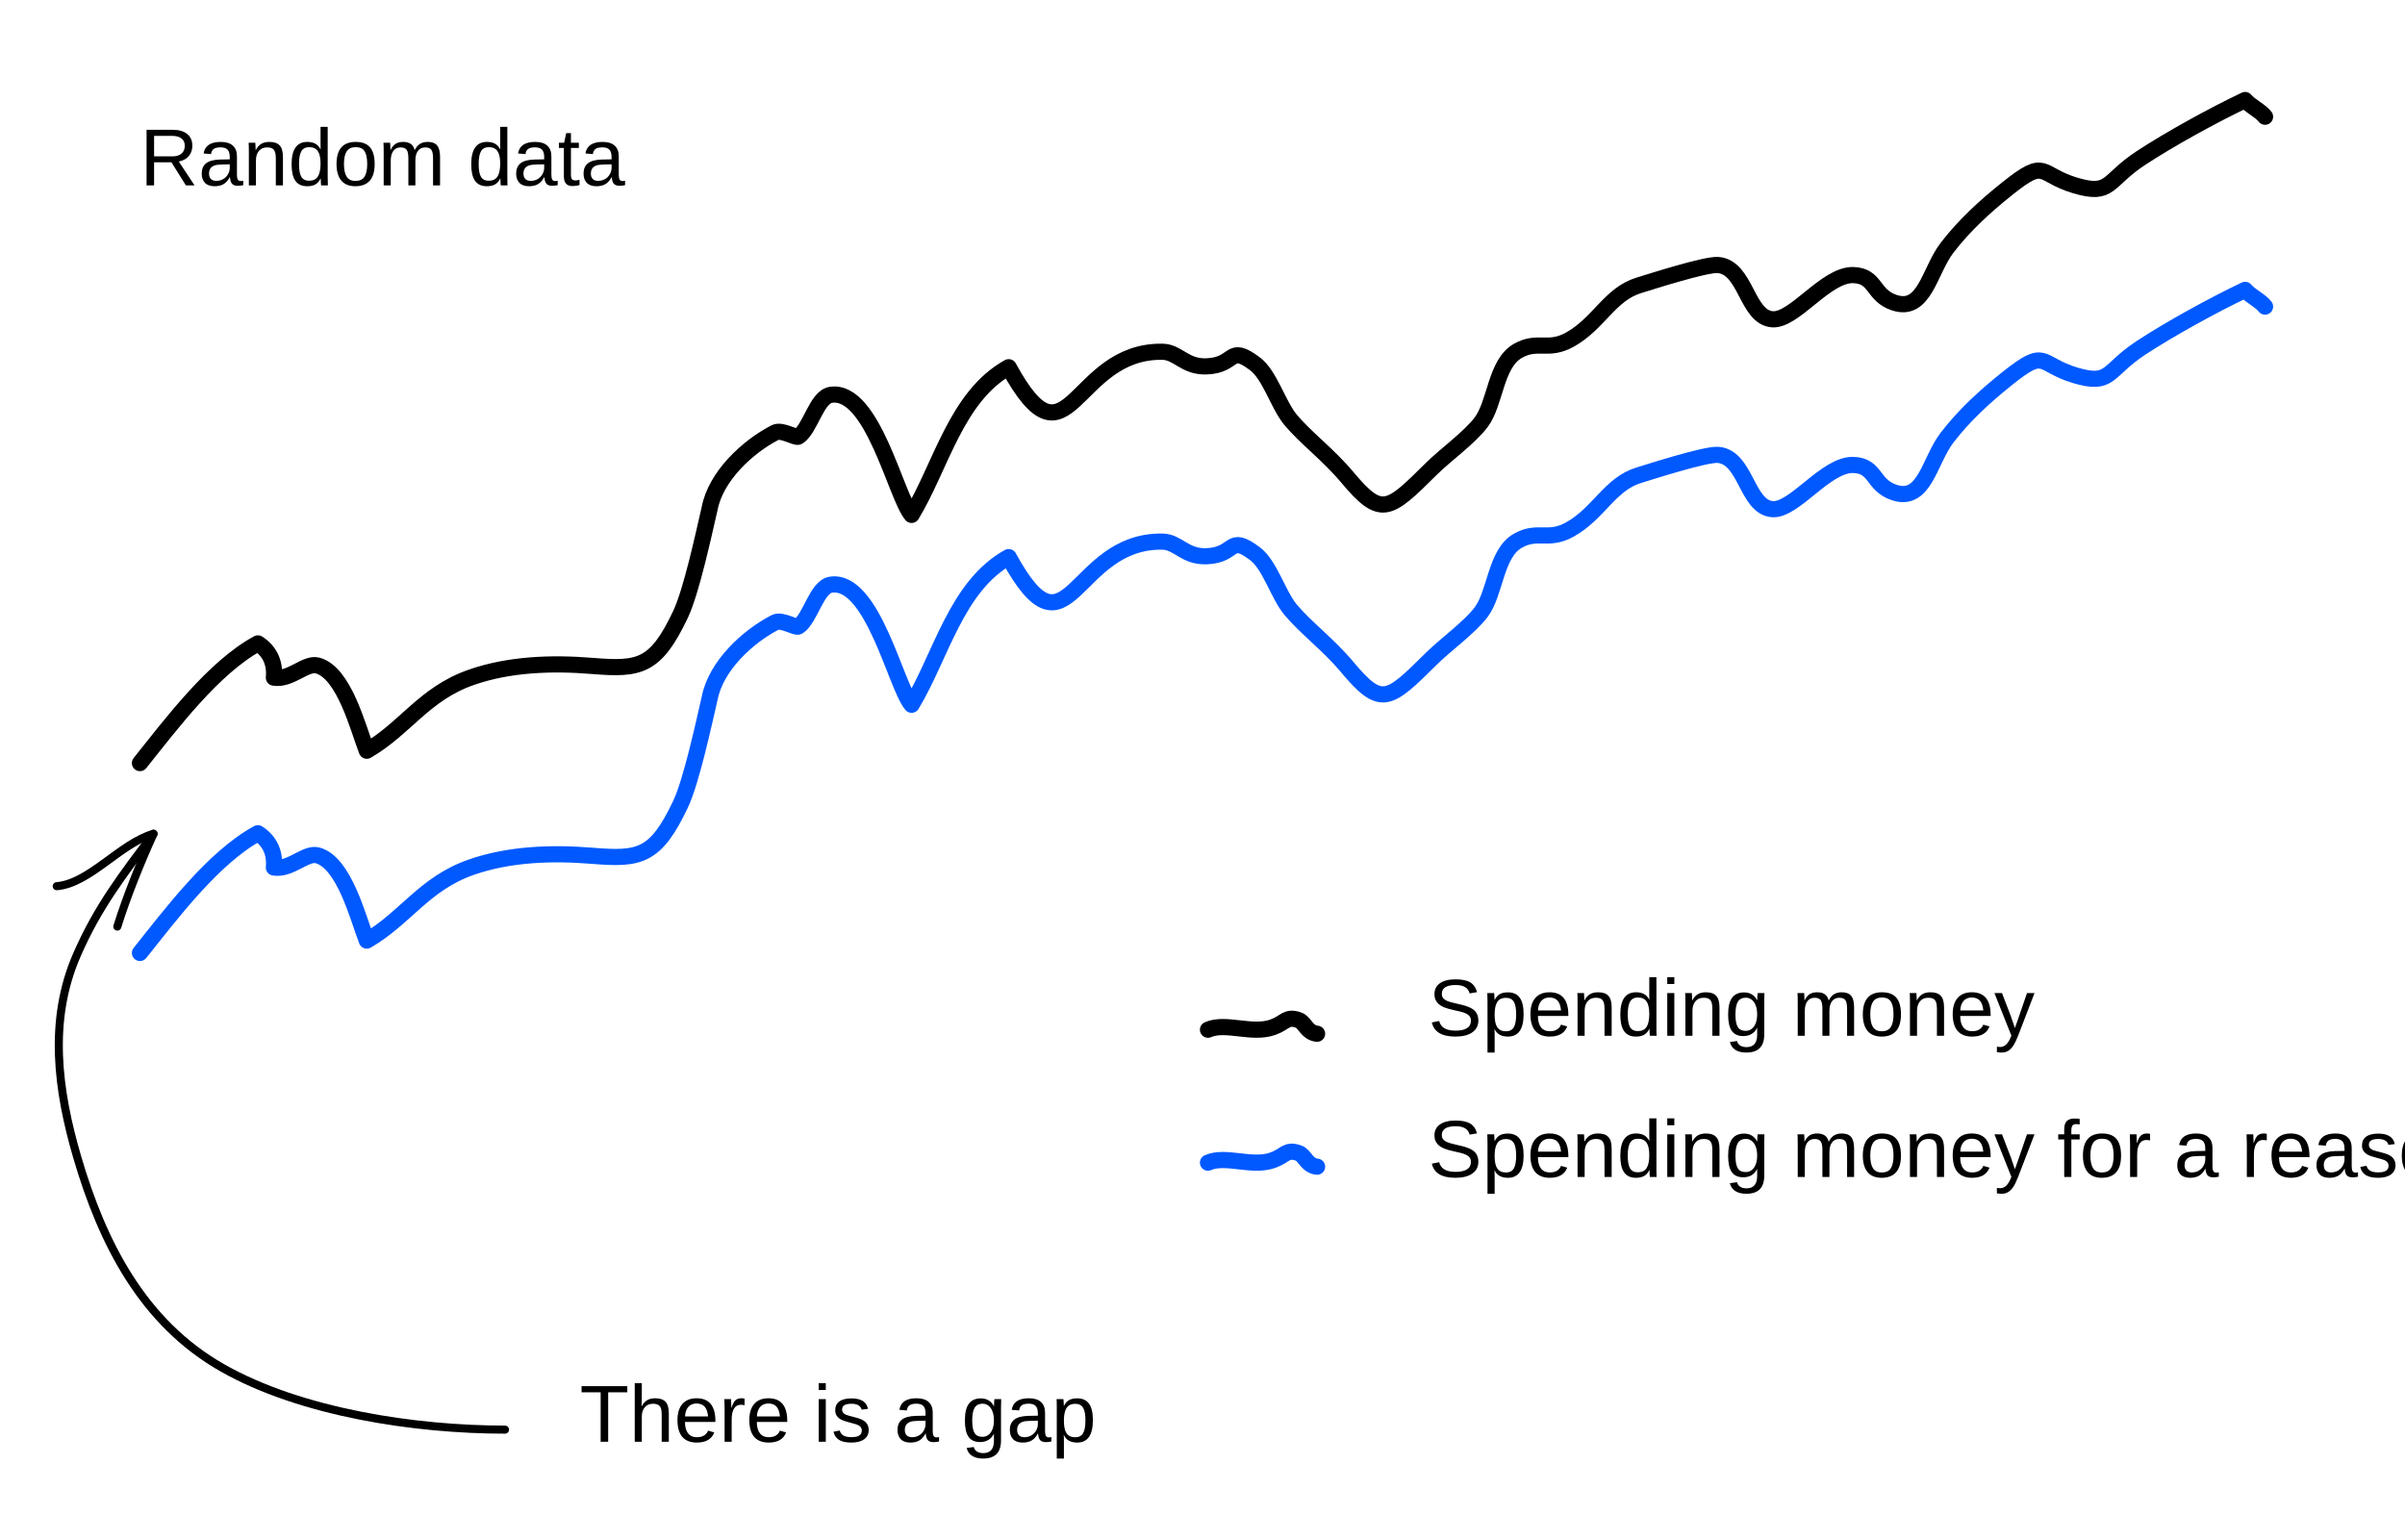
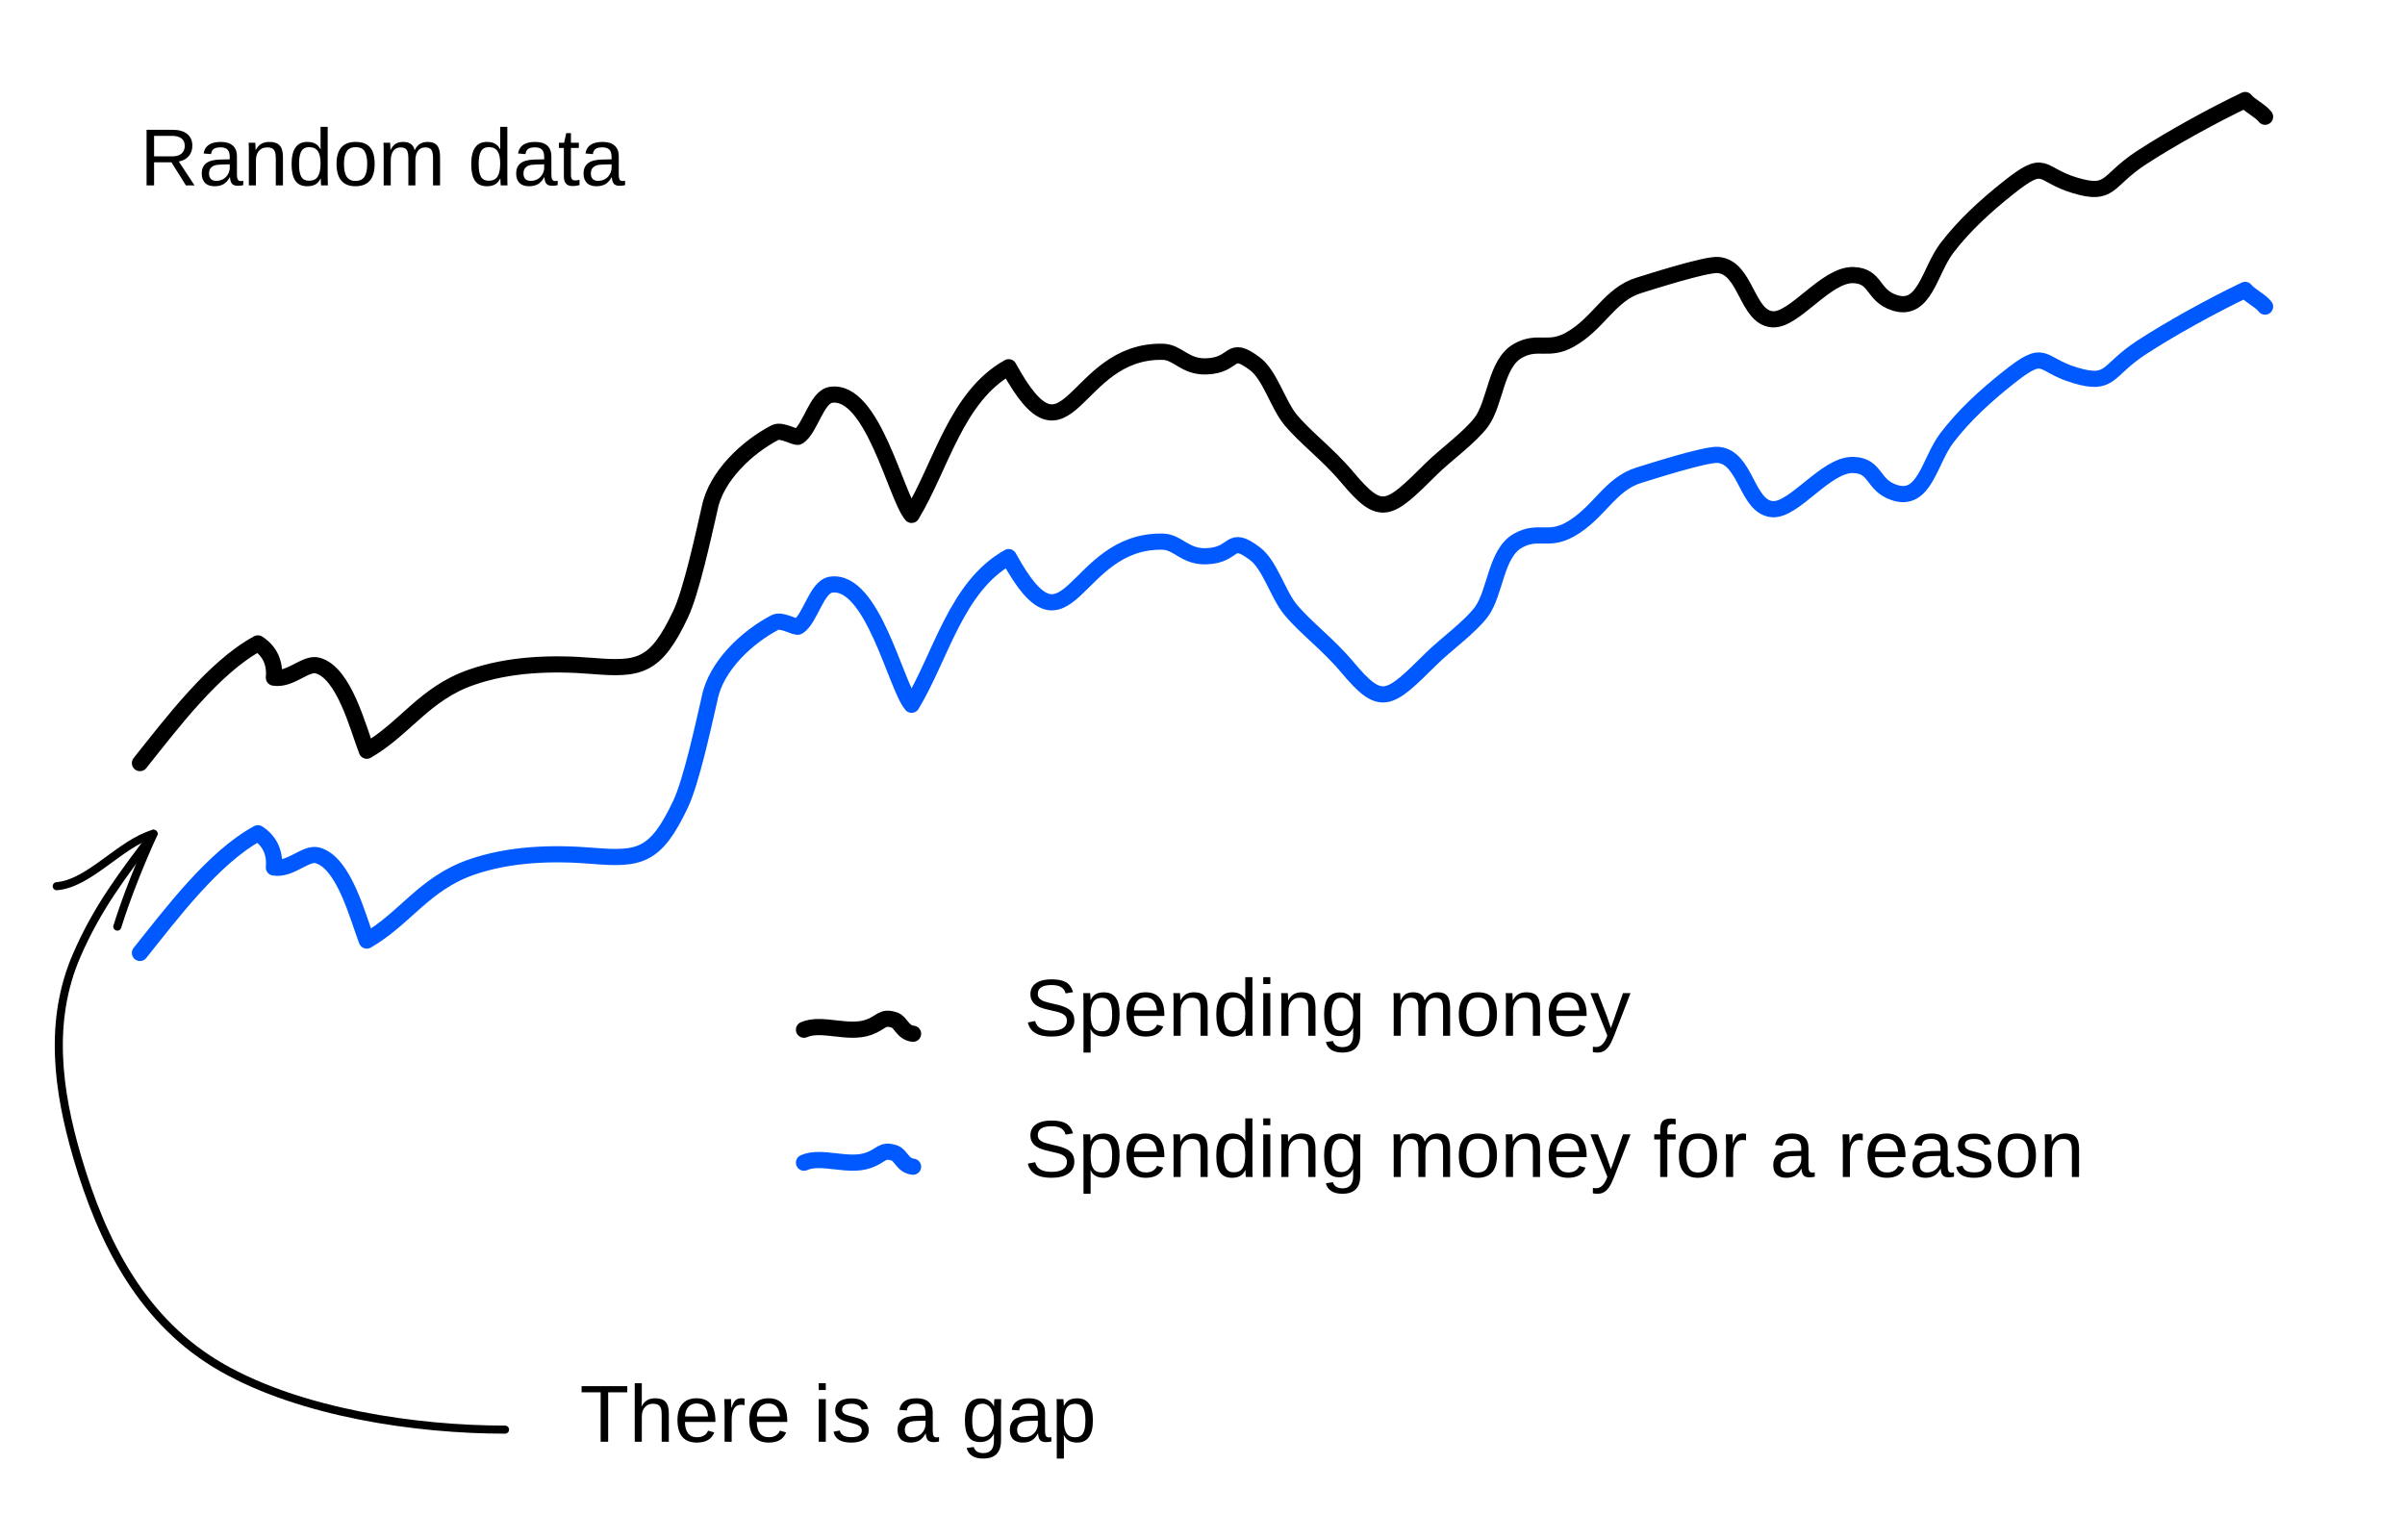
- <svg xmlns="http://www.w3.org/2000/svg" version="1.1" x="0px" y="0px" width="595.28px" height="380.981px" viewBox="0 0 595.28 380.981" enable-background="new 0 0 595.28 380.981" xml:space="preserve">
-   <text transform="matrix(1 0 0 1 34.6401 45.8965)" font-family="Arial" font-size="20">Random data</text>
-   <path fill="none" stroke="#000000" stroke-width="4" stroke-linecap="round" stroke-linejoin="round" d="M34.64,188.896  c7.684-9.608,18.193-23.667,29.192-29.626c2.968,1.901,4.292,4.884,3.959,8.475c4.121,0.692,7.879-3.801,10.8-3.007  c6.6,1.793,9.992,15.414,12.196,21.095c9.557-5.538,14.188-14.09,25.83-18.155c9.441-3.297,19.976-3.65,30.016-2.83  c11.667,0.954,15.625,0.288,21.806-12.758c2.683-5.662,5.701-19.694,7.201-26.194c1.525-7.992,9.317-15.259,16.219-18.826  c1.623-0.839,5.148,1.425,5.754,1.02c3.004-2.007,4.492-9.823,8.054-10.356c10.305-1.544,16.062,25.168,19.971,29.723  c7.302-12.06,11.049-29.329,24.029-36.552c14.977,27.409,15.713-4.226,38.071-3.829c3.882,0.069,5.455,3.803,10.874,3.618  c7.494-0.257,5.357-5.656,12.056-0.6c3.648,2.753,5.693,10.113,8.75,13.799c3.736,4.506,9.25,8.516,14.047,14.242  c8.436,10.073,10.193,8.469,20.822-2.084c3.438-3.412,9.506-7.75,12.35-11.552c3.547-4.742,3.525-14.474,9.031-17.626  c4.902-2.806,7.48,0.215,12.877-2.783c7.205-4.001,9.904-11.293,17.15-13.468c2.377-0.713,16.459-5.281,19.57-5.02  c6.951,0.584,7.027,12.902,13.398,13.433c5.467,0.456,13.277-11.179,20.1-10.94c5.691,0.199,4.592,4.99,10.1,6.824  c7.535,2.509,8.67-7.843,13.051-13.563c4.279-5.585,9.422-10.28,15.004-14.731c9.717-7.748,7.582-3.425,16.77-0.707  c8.943,2.646,7.607-1.135,16.25-6.816c7.047-4.634,17.854-10.582,25.773-14.346c1.152,1.45,3.908,2.732,4.93,4.139" />
-   <path fill="none" stroke="#0059ff" stroke-width="4" stroke-linecap="round" stroke-linejoin="round" d="M34.64,235.896  c7.684-9.608,18.193-23.667,29.192-29.626c2.968,1.901,4.292,4.884,3.959,8.475c4.121,0.692,7.879-3.801,10.8-3.007  c6.6,1.793,9.992,15.414,12.196,21.095c9.557-5.538,14.188-14.09,25.83-18.155c9.441-3.297,19.976-3.65,30.016-2.83  c11.667,0.954,15.625,0.288,21.806-12.758c2.683-5.662,5.701-19.694,7.201-26.194c1.525-7.992,9.317-15.259,16.219-18.826  c1.623-0.839,5.148,1.425,5.754,1.02c3.004-2.007,4.492-9.823,8.054-10.356c10.305-1.544,16.062,25.168,19.971,29.723  c7.302-12.06,11.049-29.329,24.029-36.552c14.977,27.409,15.713-4.226,38.071-3.829c3.882,0.069,5.455,3.803,10.874,3.618  c7.494-0.257,5.357-5.656,12.056-0.6c3.648,2.753,5.693,10.113,8.75,13.799c3.736,4.506,9.25,8.516,14.047,14.242  c8.436,10.073,10.193,8.469,20.822-2.084c3.438-3.412,9.506-7.75,12.35-11.552c3.547-4.742,3.525-14.474,9.031-17.626  c4.902-2.806,7.48,0.215,12.877-2.783c7.205-4.001,9.904-11.293,17.15-13.468c2.377-0.713,16.459-5.281,19.57-5.02  c6.951,0.584,7.027,12.902,13.398,13.433c5.467,0.456,13.277-11.179,20.1-10.94c5.691,0.199,4.592,4.99,10.1,6.824  c7.535,2.509,8.67-7.843,13.051-13.563c4.279-5.585,9.422-10.28,15.004-14.731c9.717-7.748,7.582-3.425,16.77-0.707  c8.943,2.646,7.607-1.135,16.25-6.816c7.047-4.634,17.854-10.582,25.773-14.346c1.152,1.45,3.908,2.732,4.93,4.139" />
-   <path fill="none" stroke="#000000" stroke-width="4" stroke-linecap="round" stroke-linejoin="round" d="M299,254.896  c4.375-1.927,10.865,1.226,16.012-0.599c3.259-1.156,3.278-2.817,6.375-1.79c1.608,0.533,2.029,3.124,4.613,3.389" />
-   <path fill="none" stroke="#0059ff" stroke-width="4" stroke-linecap="round" stroke-linejoin="round" d="M299,287.809  c4.375-1.928,10.865,1.227,16.012-0.599c3.259-1.155,3.278-2.817,6.375-1.79c1.608,0.533,2.029,3.124,4.613,3.389" />
-   <text transform="matrix(1 0 0 1 353.5 256.3965)" font-family="Arial" font-size="20">Spending money</text>
-   <text transform="matrix(1 0 0 1 353.5 291.3525)" font-family="Arial" font-size="20">Spending money for a reason</text>
-   <path fill="none" stroke="#000000" stroke-width="2" stroke-linecap="round" stroke-linejoin="round" d="M38,206.396  c-7.544,10.064-13.821,18.104-19.024,30.109c-7.005,16.161-4.71,33.396,0.133,49.926c6.208,21.188,16.183,40.961,35.964,52.188  c19.487,11.06,47.748,15.277,69.926,15.277" />
-   <path fill="none" stroke="#000000" stroke-width="2" stroke-linecap="round" stroke-linejoin="round" d="M14.04,219.371  c8.136-0.665,15.69-10.573,23.96-12.974c-3.28,7.178-6.673,15.65-8.96,22.974" />
-   <text transform="matrix(1 0 0 1 143.5 356.8965)" font-family="Arial" font-size="20">There is a gap</text>
+ <svg xmlns="http://www.w3.org/2000/svg" version="1.1" x="0px" y="0px" width="595.279px" height="380.98px" viewBox="0 0 595.279 380.98" enable-background="new 0 0 595.279 380.98" xml:space="preserve">
+   <text transform="matrix(1 0 0 1 34.6399 45.8967)" font-family="Arial" font-size="20">Random data</text>
+   <path fill="none" stroke="#000000" stroke-width="4" stroke-linecap="round" stroke-linejoin="round" d="M34.64,188.896  c7.685-9.607,18.193-23.667,29.192-29.626c2.968,1.901,4.292,4.884,3.959,8.476c4.121,0.691,7.879-3.802,10.8-3.008  c6.6,1.793,9.992,15.414,12.196,21.096c9.557-5.538,14.188-14.09,25.83-18.155c9.44-3.297,19.976-3.65,30.016-2.83  c11.667,0.954,15.625,0.288,21.806-12.758c2.684-5.662,5.701-19.694,7.201-26.194c1.525-7.992,9.317-15.259,16.219-18.826  c1.623-0.839,5.148,1.426,5.754,1.021c3.005-2.007,4.492-9.823,8.055-10.356c10.305-1.544,16.062,25.168,19.971,29.724  c7.302-12.061,11.049-29.329,24.029-36.553c14.977,27.409,15.713-4.226,38.07-3.828c3.883,0.068,5.455,3.803,10.874,3.617  c7.494-0.257,5.357-5.655,12.057-0.6c3.647,2.753,5.692,10.113,8.75,13.799c3.735,4.506,9.25,8.517,14.047,14.242  c8.436,10.073,10.192,8.469,20.821-2.084c3.438-3.412,9.507-7.75,12.351-11.552c3.547-4.742,3.524-14.475,9.031-17.626  c4.901-2.807,7.479,0.215,12.877-2.783c7.204-4.001,9.903-11.293,17.149-13.468c2.377-0.713,16.459-5.281,19.57-5.021  c6.951,0.584,7.026,12.902,13.397,13.434c5.468,0.455,13.277-11.18,20.101-10.94c5.69,0.199,4.592,4.99,10.1,6.824  c7.535,2.509,8.67-7.843,13.051-13.563c4.279-5.585,9.423-10.279,15.005-14.73c9.717-7.748,7.582-3.425,16.77-0.707  c8.943,2.646,7.607-1.136,16.25-6.816c7.047-4.634,17.854-10.582,25.773-14.346c1.151,1.45,3.907,2.731,4.93,4.139" />
+   <path fill="none" stroke="#0059FF" stroke-width="4" stroke-linecap="round" stroke-linejoin="round" d="M34.64,235.896  c7.685-9.607,18.193-23.667,29.192-29.626c2.968,1.901,4.292,4.884,3.959,8.476c4.121,0.691,7.879-3.802,10.8-3.008  c6.6,1.793,9.992,15.414,12.196,21.096c9.557-5.538,14.188-14.09,25.83-18.155c9.44-3.297,19.976-3.65,30.016-2.83  c11.667,0.954,15.625,0.288,21.806-12.758c2.684-5.662,5.701-19.694,7.201-26.194c1.525-7.992,9.317-15.259,16.219-18.826  c1.623-0.839,5.148,1.426,5.754,1.021c3.005-2.007,4.492-9.823,8.055-10.356c10.305-1.544,16.062,25.168,19.971,29.724  c7.302-12.061,11.049-29.329,24.029-36.553c14.977,27.409,15.713-4.226,38.07-3.828c3.883,0.068,5.455,3.803,10.874,3.617  c7.494-0.257,5.357-5.655,12.057-0.6c3.647,2.753,5.692,10.113,8.75,13.799c3.735,4.506,9.25,8.517,14.047,14.242  c8.436,10.073,10.192,8.469,20.821-2.084c3.438-3.412,9.507-7.75,12.351-11.552c3.547-4.742,3.524-14.475,9.031-17.626  c4.901-2.807,7.479,0.215,12.877-2.783c7.204-4.001,9.903-11.293,17.149-13.468c2.377-0.713,16.459-5.281,19.57-5.021  c6.951,0.584,7.026,12.902,13.397,13.434c5.468,0.455,13.277-11.18,20.101-10.94c5.69,0.199,4.592,4.99,10.1,6.824  c7.535,2.509,8.67-7.843,13.051-13.563c4.279-5.585,9.423-10.279,15.005-14.73c9.717-7.748,7.582-3.426,16.77-0.707  c8.943,2.646,7.607-1.136,16.25-6.816c7.047-4.634,17.854-10.582,25.773-14.346c1.151,1.45,3.907,2.731,4.93,4.139" />
+   <path fill="none" stroke="#000000" stroke-width="4" stroke-linecap="round" stroke-linejoin="round" d="M199,254.896  c4.375-1.927,10.864,1.227,16.012-0.599c3.259-1.156,3.277-2.817,6.375-1.79c1.607,0.533,2.028,3.124,4.613,3.389" />
+   <path fill="none" stroke="#0059FF" stroke-width="4" stroke-linecap="round" stroke-linejoin="round" d="M199,287.809  c4.375-1.928,10.864,1.228,16.012-0.599c3.259-1.155,3.277-2.817,6.375-1.79c1.607,0.533,2.028,3.124,4.613,3.389" />
+   <text transform="matrix(1 0 0 1 253.4998 256.3967)" font-family="Arial" font-size="20">Spending money</text>
+   <text transform="matrix(1 0 0 1 253.4998 291.3518)" font-family="Arial" font-size="20">Spending money for a reason</text>
+   <path fill="none" stroke="#000000" stroke-width="2" stroke-linecap="round" stroke-linejoin="round" d="M38,206.396  c-7.544,10.064-13.821,18.104-19.024,30.109c-7.005,16.161-4.71,33.396,0.133,49.926c6.208,21.188,16.184,40.961,35.964,52.188  c19.487,11.06,47.748,15.276,69.927,15.276" />
+   <path fill="none" stroke="#000000" stroke-width="2" stroke-linecap="round" stroke-linejoin="round" d="M14.04,219.371  c8.136-0.665,15.689-10.573,23.96-12.975c-3.28,7.179-6.673,15.65-8.96,22.975" />
+   <text transform="matrix(1 0 0 1 143.4998 356.8967)" font-family="Arial" font-size="20">There is a gap</text>
</svg>
